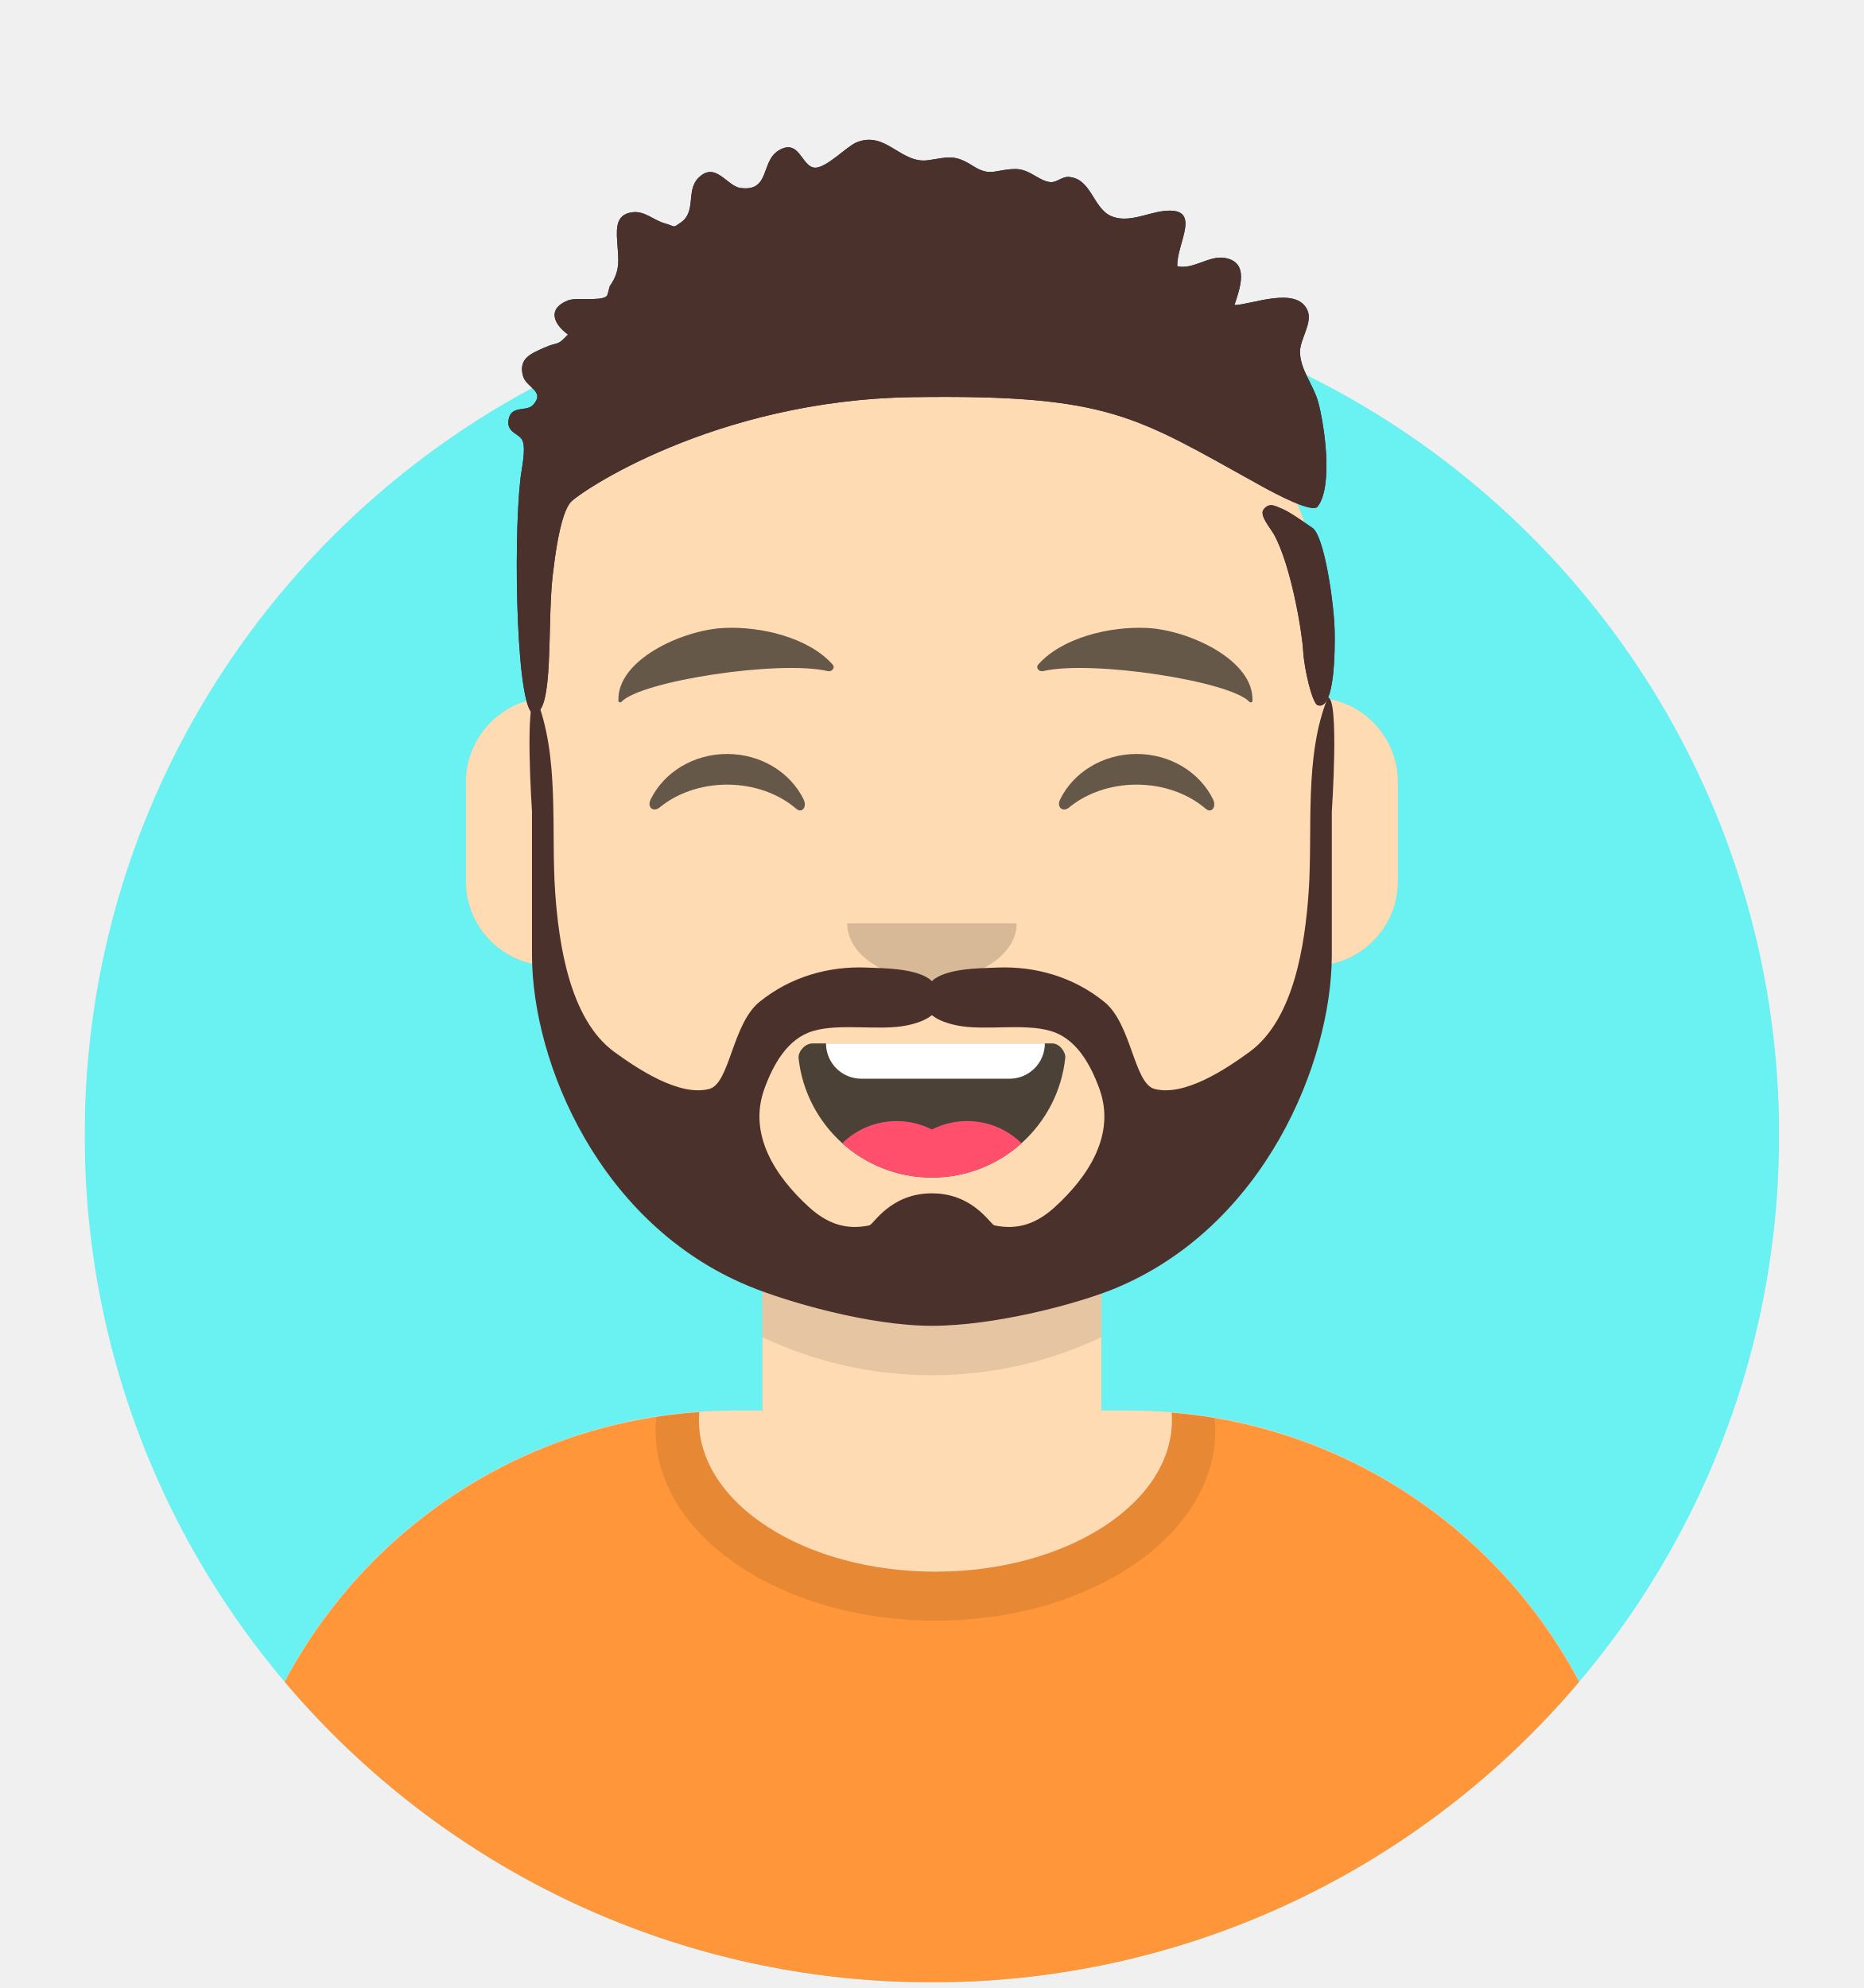
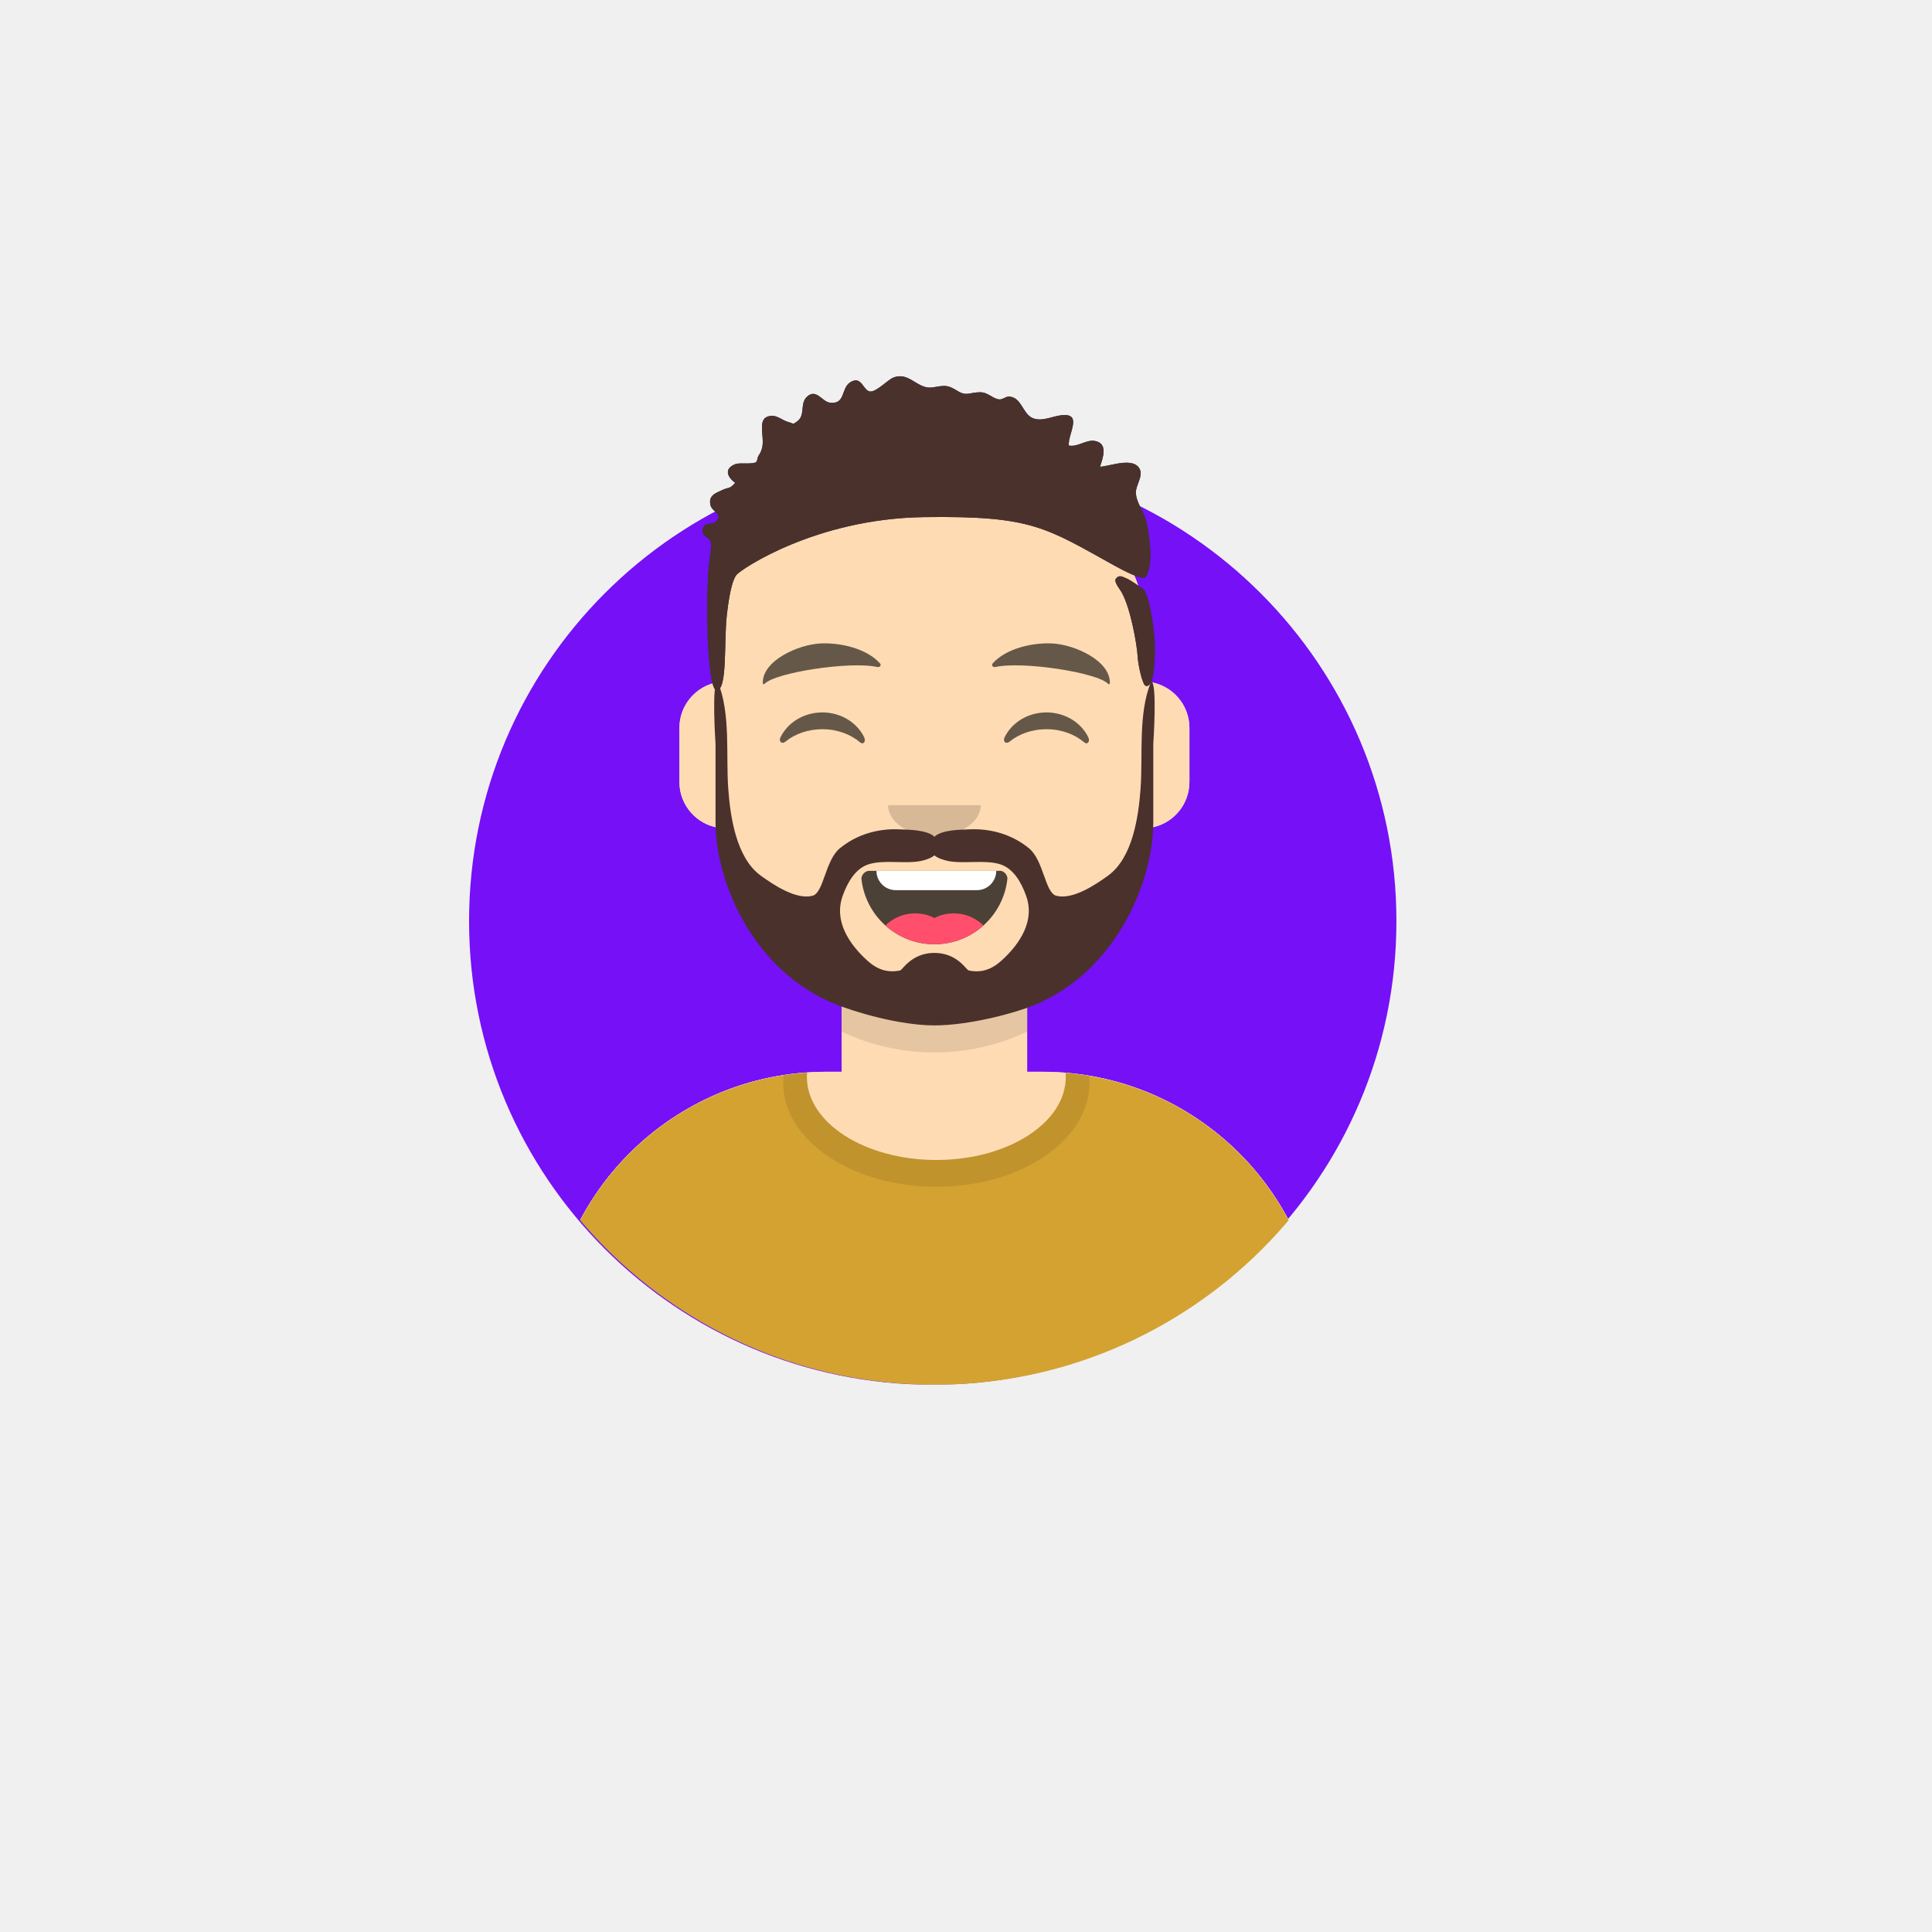
- <svg xmlns="http://www.w3.org/2000/svg" xmlns:xlink="http://www.w3.org/1999/xlink" width="450px" height="480px" viewBox="0 0 264 280" version="1.1">
+ <svg xmlns="http://www.w3.org/2000/svg" viewBox="0 0 500 500">
  <defs>
    <circle id="path-1" cx="120" cy="120" r="120" />
    <path d="M12,160 C12,226.274 65.726,280 132,280 C198.274,280 252,226.274 252,160 L264,160 L264,-1.42108547e-14 L-3.19744231e-14,-1.42108547e-14 L-3.19744231e-14,160 L12,160 Z" id="path-3" />
    <path d="M124,144.611 L124,163 L128,163 L128,163 C167.765,163 200,195.235 200,235 L200,244 L0,244 L0,235 C-4.86974701e-15,195.235 32.235,163 72,163 L72,163 L76,163 L76,144.611 C58.763,136.422 46.372,119.687 44.305,99.881 C38.48,99.058 34,94.052 34,88 L34,74 C34,68.054 38.325,63.118 44,62.166 L44,56 L44,56 C44,25.072 69.072,5.68137151e-15 100,0 L100,0 L100,0 C130.928,-5.68137151e-15 156,25.072 156,56 L156,62.166 C161.675,63.118 166,68.054 166,74 L166,88 C166,94.052 161.52,99.058 155.695,99.881 C153.628,119.687 141.237,136.422 124,144.611 Z" id="path-5" />
  </defs>
-   <g id="avatarmaker" stroke="none" stroke-width="1" fill="none" fill-rule="evenodd">
+   <g id="avatarmaker" stroke="none" stroke-width="1" fill="none" fill-rule="evenodd" transform="matrix(1, 0, 0, 1, 91.32185, 102.9002)">
    <g transform="translate(-825, -1100)" id="avatarmaker/Circle">
-       <g transform="translate(825, 1100)">
-         <g id="Circle" stroke-width="1" fill-rule="evenodd" transform="translate(12, 40)">
+       <g transform="translate(825, 1100)" style="">
+         <g id="Circle" stroke-width="1" fill-rule="evenodd" transform="matrix(1, 0, 0, 1, 30.07229, 15.47332)" style="">
          <mask id="mask-2" fill="white">
-             <use xlink:href="#path-1" />
+             <circle cx="120" cy="120" r="120" transform="matrix(1, 0, 0, 1, 0, 0)" />
          </mask>
-           <use id="Circle-Background" fill="#E6E6E6" xlink:href="#path-1" />
          <g id="ColorPaletteBlue01" mask="url(#mask-2)" fill="#6af1f2" style="fill: rgb(106, 241, 242);">
-             <rect id="🖍Color" x="0" y="0" width="240" height="240" />
+             <rect id="🖍Color" x="0" y="0" width="240" height="240" style="fill: rgb(117, 16, 247);" />
          </g>
        </g>
        <mask id="mask-4" fill="white">
-           <use xlink:href="#path-3" />
+           <path d="M12,160 C12,226.274 65.726,280 132,280 C198.274,280 252,226.274 252,160 L264,160 L264,-1.42108547e-14 L-3.19744231e-14,-1.42108547e-14 L-3.19744231e-14,160 L12,160 Z" transform="matrix(1, 0, 0, 1, 0, 0)" />
        </mask>
-         <g id="Mask" />
-         <g id="avatarmaker" stroke-width="1" fill-rule="evenodd" mask="url(#mask-4)">
-           <g id="Body" transform="translate(32, 36)">
+         <g id="Mask" style="" />
+         <g id="avatarmaker" stroke-width="1" fill-rule="evenodd" mask="url(#mask-4)" transform="matrix(1, 0, 0, 1, 18.50258, -24.52668)" style="">
+           <g id="Body" transform="translate(32, 36)" style="">
            <mask id="mask-6" fill="white">
-               <use xlink:href="#path-5" />
+               <path d="M124,144.611 L124,163 L128,163 L128,163 C167.765,163 200,195.235 200,235 L200,244 L0,244 L0,235 C-4.86974701e-15,195.235 32.235,163 72,163 L72,163 L76,163 L76,144.611 C58.763,136.422 46.372,119.687 44.305,99.881 C38.48,99.058 34,94.052 34,88 L34,74 C34,68.054 38.325,63.118 44,62.166 L44,56 L44,56 C44,25.072 69.072,5.68137151e-15 100,0 L100,0 L100,0 C130.928,-5.68137151e-15 156,25.072 156,56 L156,62.166 C161.675,63.118 166,68.054 166,74 L166,88 C166,94.052 161.52,99.058 155.695,99.881 C153.628,119.687 141.237,136.422 124,144.611 Z" transform="matrix(1, 0, 0, 1, 0, 0)" />
            </mask>
-             <use fill="#D0C6AC" xlink:href="#path-5" />
-             <g id="Skin/👶🏽-03-Brown" mask="url(#mask-6)" fill="#FFDBB4">
+             <path d="M124,144.611 L124,163 L128,163 L128,163 C167.765,163 200,195.235 200,235 L200,244 L0,244 L0,235 C-4.86974701e-15,195.235 32.235,163 72,163 L72,163 L76,163 L76,144.611 C58.763,136.422 46.372,119.687 44.305,99.881 C38.48,99.058 34,94.052 34,88 L34,74 C34,68.054 38.325,63.118 44,62.166 L44,56 L44,56 C44,25.072 69.072,5.68137151e-15 100,0 L100,0 L100,0 C130.928,-5.68137151e-15 156,25.072 156,56 L156,62.166 C161.675,63.118 166,68.054 166,74 L166,88 C166,94.052 161.52,99.058 155.695,99.881 C153.628,119.687 141.237,136.422 124,144.611 Z" transform="matrix(1, 0, 0, 1, 0, 0)" fill="#D0C6AC" />
+             <g id="Skin/👶🏽-03-Brown" mask="url(#mask-6)" fill="#FFDBB4" style="">
              <g transform="translate(-32, 0)" id="Color">
-                 <rect x="0" y="0" width="264" height="244" />
+                 <rect x="0" y="0" width="264" height="244" style="" />
              </g>
            </g>
            <path d="M156,79 L156,102 C156,132.928 130.928,158 100,158 C69.072,158 44,132.928 44,102 L44,79 L44,94 C44,124.928 69.072,150 100,150 C130.928,150 156,124.928 156,94 L156,79 Z" id="Neck-Shadow" fill-opacity="0.1" fill="#000000" mask="url(#mask-6)" />
          </g>
          <g id="Clothing/Shirt-Crew-Neck" transform="translate(0, 170)">
            <defs>
              <path d="M165.96,29.295 C202.936,32.325 232,63.294 232,101.052 L232,110 L32,110 L32,101.052 C32,62.953 61.592,31.765 99.045,29.22 C99.015,29.593 99,29.969 99,30.348 C99,42.211 113.998,51.828 132.5,51.828 C151.002,51.828 166,42.211 166,30.348 C166,29.995 165.987,29.644 165.96,29.295 Z" id="react-path-60" />
            </defs>
            <mask id="react-mask-61" fill="white">
-               <use xlink:href="#react-path-60" />
+               <path d="M165.96,29.295 C202.936,32.325 232,63.294 232,101.052 L232,110 L32,110 L32,101.052 C32,62.953 61.592,31.765 99.045,29.22 C99.015,29.593 99,29.969 99,30.348 C99,42.211 113.998,51.828 132.5,51.828 C151.002,51.828 166,42.211 166,30.348 C166,29.995 165.987,29.644 165.96,29.295 Z" transform="matrix(1, 0, 0, 1, 0, 0)" />
            </mask>
-             <use id="Clothes" fill="#E6E6E6" fill-rule="evenodd" xlink:href="#react-path-60" />
-             <g id="Color/Palette/Gray-01" mask="url(#react-mask-61)" fill-rule="evenodd" fill="#ff9639">
-               <rect id="🖍Color" x="0" y="0" width="264" height="110" />
+             <path d="M165.96,29.295 C202.936,32.325 232,63.294 232,101.052 L232,110 L32,110 L32,101.052 C32,62.953 61.592,31.765 99.045,29.22 C99.015,29.593 99,29.969 99,30.348 C99,42.211 113.998,51.828 132.5,51.828 C151.002,51.828 166,42.211 166,30.348 C166,29.995 165.987,29.644 165.96,29.295 Z" id="Clothes" transform="matrix(1, 0, 0, 1, 0, 0)" fill="#E6E6E6" fill-rule="evenodd" style="" />
+             <g id="Color/Palette/Gray-01" mask="url(#react-mask-61)" fill-rule="evenodd" fill="#ff9639" style="">
+               <rect id="🖍Color" x="0" y="0" width="264" height="110" style="fill: rgb(212, 162, 49);" />
            </g>
-             <g id="Shadowy" opacity="0.6" stroke-width="1" fill-rule="evenodd" mask="url(#react-mask-61)" fill-opacity="0.16" fill="#000000">
+             <g id="Shadowy" opacity="0.6" stroke-width="1" fill-rule="evenodd" mask="url(#react-mask-61)" fill-opacity="0.16" fill="#000000" style="">
              <g transform="translate(92, 4)" id="Hola-👋🏼">
                <ellipse cx="40.5" cy="27.848" rx="39.635" ry="26.914" />
              </g>
            </g>
          </g>
-           <g id="Face" transform="translate(76, 82)" fill="#000000">
-             <g id="Mouth/Smile" transform="translate(2, 52)">
+           <g id="Face" transform="translate(76, 82)" fill="#000000" style="">
+             <g id="Mouth/Smile" transform="translate(2, 52)" style="">
              <defs>
                <path d="M35.118,15.128 C36.176,24.62 44.226,32 54,32 C63.804,32 71.874,24.574 72.892,15.04 C72.974,14.273 72.117,13 71.043,13 C56.149,13 44.738,13 37.087,13 C36.007,13 35.012,14.178 35.118,15.128 Z" id="react-path-86" />
              </defs>
              <mask id="react-mask-87" fill="white">
-                 <use xlink:href="#react-path-86" />
+                 <path d="M35.118,15.128 C36.176,24.62 44.226,32 54,32 C63.804,32 71.874,24.574 72.892,15.04 C72.974,14.273 72.117,13 71.043,13 C56.149,13 44.738,13 37.087,13 C36.007,13 35.012,14.178 35.118,15.128 Z" transform="matrix(1, 0, 0, 1, 0, 0)" />
              </mask>
-               <use id="Mouth" fill-opacity="0.7" fill="#000000" fill-rule="evenodd" xlink:href="#react-path-86" />
+               <path d="M35.118,15.128 C36.176,24.62 44.226,32 54,32 C63.804,32 71.874,24.574 72.892,15.04 C72.974,14.273 72.117,13 71.043,13 C56.149,13 44.738,13 37.087,13 C36.007,13 35.012,14.178 35.118,15.128 Z" id="Mouth" transform="matrix(1, 0, 0, 1, 0, 0)" fill-opacity="0.7" fill="#000000" fill-rule="evenodd" style="" />
              <rect id="Teeth" fill="#FFFFFF" fill-rule="evenodd" mask="url(#react-mask-87)" x="39" y="2" width="31" height="16" rx="5" />
-               <g id="Tongue" stroke-width="1" fill-rule="evenodd" mask="url(#react-mask-87)" fill="#FF4F6D">
+               <g id="Tongue" stroke-width="1" fill-rule="evenodd" mask="url(#react-mask-87)" fill="#FF4F6D" style="">
                <g transform="translate(38, 24)">
                  <circle cx="11" cy="11" r="11" />
                  <circle cx="21" cy="11" r="11" />
                </g>
              </g>
            </g>
-             <g id="Nose/Default" transform="translate(28, 40)" fill-opacity="0.16">
+             <g id="Nose/Default" transform="translate(28, 40)" fill-opacity="0.16" style="">
              <path d="M16,8 C16,12.418 21.373,16 28,16 L28,16 C34.627,16 40,12.418 40,8" id="Nose" />
            </g>
            <g id="Eyes/Happy-😁" transform="translate(0, 8)" fill-opacity="0.6">
-               <path d="M16.16,22.447 C18.007,18.649 22.164,16 26.998,16 C31.814,16 35.959,18.63 37.815,22.407 C38.367,23.529 37.582,24.447 36.791,23.767 C34.34,21.66 30.859,20.344 26.998,20.344 C23.257,20.344 19.874,21.579 17.438,23.572 C16.547,24.3 15.62,23.558 16.16,22.447 Z" id="Squint" />
+               <path d="M16.16,22.447 C18.007,18.649 22.164,16 26.998,16 C31.814,16 35.959,18.63 37.815,22.407 C38.367,23.529 37.582,24.447 36.791,23.767 C34.34,21.66 30.859,20.344 26.998,20.344 C23.257,20.344 19.874,21.579 17.438,23.572 C16.547,24.3 15.62,23.558 16.16,22.447 Z" id="Squint" style="" />
              <path d="M74.16,22.447 C76.007,18.649 80.164,16 84.998,16 C89.814,16 93.959,18.63 95.815,22.407 C96.367,23.529 95.582,24.447 94.791,23.767 C92.34,21.66 88.859,20.344 84.998,20.344 C81.257,20.344 77.874,21.579 75.438,23.572 C74.547,24.3 73.62,23.558 74.16,22.447 Z" id="Squint" />
            </g>
-             <g id="Eyebrow/Natural/Default-Natural" fill-opacity="0.6">
+             <g id="Eyebrow/Natural/Default-Natural" fill-opacity="0.6" style="">
              <path d="M26.039,6.21 C20.278,6.983 11.293,12.005 12.044,17.818 C12.069,18.008 12.357,18.067 12.481,17.908 C14.967,14.72 34.193,10.037 41.194,11.015 C41.835,11.104 42.258,10.443 41.821,10.03 C38.077,6.495 31.2,5.512 26.039,6.21" id="Eyebrow" transform="translate(27, 12) rotate(5) translate(-27, -12) " />
              <path d="M85.039,6.21 C79.278,6.983 70.293,12.005 71.044,17.818 C71.069,18.008 71.357,18.067 71.481,17.908 C73.967,14.72 93.193,10.037 100.194,11.015 C100.835,11.104 101.258,10.443 100.821,10.03 C97.077,6.495 90.2,5.512 85.039,6.21" id="Eyebrow" transform="translate(86, 12) scale(-1, 1) rotate(5) translate(-86, -12) " />
            </g>
          </g>
-           <g id="Top" stroke-width="1" fill-rule="evenodd">
+           <g id="Top" stroke-width="1" fill-rule="evenodd" style="">
            <defs>
              <rect id="react-path-29" x="0" y="0" width="264" height="280" />
              <path d="M65.18,77.737 C67.363,76.105 80.407,75.479 82.758,74.089 C83.492,73.655 84.061,73.216 84.5,72.78 C84.939,73.216 85.509,73.655 86.242,74.089 C88.593,75.479 101.637,76.105 103.82,77.737 C106.03,79.391 107.644,83.185 107.467,86.151 C107.255,89.71 103.361,98.203 93.672,99.181 C91.558,96.828 88.237,95.31 84.5,95.31 C80.763,95.31 77.442,96.828 75.328,99.181 C65.639,98.203 61.745,89.71 61.533,86.151 C61.357,83.185 62.97,79.391 65.18,77.737 M103.142,94.906 C103.143,94.906 103.145,94.905 103.146,94.905 C103.144,94.905 103.143,94.906 103.142,94.906 M65.845,94.901 C65.849,94.903 65.857,94.906 65.862,94.908 C65.857,94.906 65.851,94.903 65.845,94.901 M144.863,55.985 C144.474,50.03 143.278,44.152 142.234,38.286 C141.953,36.707 140.424,26 139.735,26 C139.502,35.109 138.702,44.08 137.67,53.139 C137.361,55.848 137.038,58.556 136.825,61.274 C136.654,63.47 136.96,66.122 136.428,68.246 C135.749,70.952 132.348,73.478 129.703,74.411 C123.103,76.737 117.598,67.108 111.961,64.291 C104.643,60.635 92.064,59.764 84.582,64.53 C76.936,59.764 64.357,60.635 57.039,64.291 C51.402,67.108 45.897,76.737 39.297,74.411 C36.652,73.478 33.25,70.952 32.572,68.246 C32.04,66.122 32.346,63.47 32.175,61.274 C31.962,58.556 31.639,55.848 31.33,53.139 C30.298,44.08 29.497,35.109 29.265,26 C28.576,26 27.047,36.707 26.766,38.286 C25.722,44.152 24.526,50.03 24.138,55.985 C23.739,62.105 24.215,68.167 25.47,74.163 C26.069,77.028 26.769,79.876 27.519,82.704 C28.353,85.847 27.199,91.966 27.572,95.192 C28.279,101.296 31.154,113.2 34.383,118.451 C35.944,120.989 37.773,122.574 39.816,124.619 C41.783,126.588 42.604,129.64 44.726,131.737 C48.682,135.645 54.446,137.971 60.366,138.543 C65.677,143.05 74.506,146 84.5,146 C94.495,146 103.323,143.05 108.635,138.543 C114.554,137.971 120.318,135.645 124.274,131.737 C126.396,129.64 127.217,126.588 129.184,124.619 C131.226,122.574 133.056,120.989 134.617,118.451 C137.846,113.2 140.721,101.296 141.428,95.192 C141.801,91.966 140.647,85.847 141.481,82.704 C142.232,79.876 142.931,77.028 143.531,74.163 C144.785,68.167 145.261,62.105 144.863,55.985 Z" id="react-path-30" />
              <path d="M185.832,73.929 C187.589,74.917 188.98,84.828 189.048,88.618 C189.09,90.956 189.127,99.874 186.654,99.103 C185.901,98.868 184.752,94.147 184.588,91.384 C184.425,88.621 182.855,79.22 180.447,74.895 C179.896,73.906 178.321,72.171 179.002,71.335 C179.846,70.298 180.666,70.9 181.697,71.315 C182.812,71.764 185.634,73.818 185.832,73.929 Z M186.637,70.957 C185.891,71.919 180.796,69.218 178.671,68.044 C160.826,58.184 157.362,55.049 129.246,55.458 C101.13,55.867 81.867,69.04 80.784,70.387 C80.03,71.325 79.068,73.828 78.276,80.801 C77.485,87.773 78.495,100.278 75.63,100.263 C73.192,100.25 72.661,76.477 73.714,67.046 C73.875,65.598 74.498,63.008 74.047,61.706 C73.653,60.568 71.725,60.571 72.033,58.675 C72.383,56.517 74.558,57.589 75.506,56.557 C77.301,54.603 74.532,54.14 74.073,52.431 C73.391,49.889 75.363,49.234 77.14,48.431 C79.106,47.544 78.85,48.323 80.446,46.585 C78.315,45.022 77.544,42.894 80.462,41.752 C81.702,41.267 84.927,41.909 85.898,41.18 C86.151,40.99 86.251,39.901 86.407,39.678 C87.958,37.459 87.576,35.853 87.418,33.362 C87.289,31.324 87.306,29.453 89.747,29.25 C91.375,29.114 92.699,30.444 94.158,30.836 C95.777,31.271 95.169,31.588 96.437,30.715 C98.663,29.182 97.148,26.194 98.913,24.412 C101.336,21.966 102.924,25.551 104.869,25.822 C109.091,26.41 107.736,22.122 110.236,20.55 C113.224,18.674 113.513,22.801 115.379,22.948 C116.996,23.075 119.908,19.955 121.317,19.373 C125.5,17.647 127.572,22.504 131.554,21.884 C134.443,21.435 135.223,21.068 137.831,22.712 C140.362,24.307 140.963,23.166 143.829,23.144 C145.854,23.128 147.094,24.82 148.788,24.997 C149.632,25.085 150.441,24.205 151.348,24.26 C154.585,24.457 154.79,28.643 157.362,29.796 C159.712,30.849 162.474,29.369 164.807,29.095 C170.497,28.428 166.6,33.743 166.761,36.915 C168.994,37.436 171.262,35.351 173.485,35.735 C176.987,36.339 175.665,39.968 174.853,42.414 C177.28,42.371 183.613,39.678 185.185,43.122 C185.995,44.898 184.107,47.269 184.138,49.074 C184.181,51.616 186.049,53.719 186.709,56.124 C187.601,59.371 188.872,68.074 186.637,70.957 Z" id="react-path-31" />
            </defs>
            <mask id="react-mask-28" fill="white">
-               <use xlink:href="#react-path-29" />
+               <rect x="0" y="0" width="264" height="280" transform="matrix(1, 0, 0, 1, 0, 0)" />
            </mask>
            <g id="Mask" />
-             <g id="Top/Short-Hair/Dreads-01" mask="url(#react-mask-28)">
-               <g transform="translate(-1, 0)">
+             <g id="Top/Short-Hair/Dreads-01" mask="url(#react-mask-28)" style="">
+               <g transform="translate(-1, 0)" style="">
                <g id="Facial-Hair/Beard-Light" transform="translate(49, 72)">
                  <defs>
                    <path d="M101.428,98.169 C98.915,100.463 96.237,101.494 92.853,100.773 C92.271,100.649 89.896,96.235 84,96.235 C78.103,96.235 75.729,100.649 75.147,100.773 C71.762,101.494 69.085,100.463 66.571,98.169 C61.846,93.856 57.917,87.908 60.278,81.419 C61.508,78.037 63.51,74.324 67.151,73.246 C71.038,72.096 76.497,73.244 80.415,72.458 C81.684,72.204 83.071,71.751 84,71 C84.929,71.751 86.316,72.204 87.585,72.458 C91.503,73.244 96.961,72.096 100.849,73.246 C104.49,74.324 106.491,78.037 107.722,81.419 C110.083,87.908 106.154,93.856 101.428,98.169 M140.081,26 C136.671,34.4 137.988,44.858 137.357,53.676 C136.844,60.843 135.337,71.586 128.973,76.215 C125.718,78.582 119.794,82.56 115.542,81.45 C112.615,80.686 112.302,72.29 108.455,69.147 C104.092,65.582 98.643,64.016 93.149,64.258 C90.779,64.362 85.984,64.337 84,66.16 C82.016,64.337 77.222,64.362 74.851,64.258 C69.357,64.016 63.908,65.582 59.545,69.147 C55.698,72.29 55.386,80.686 52.458,81.45 C48.206,82.56 42.282,78.582 39.027,76.215 C32.662,71.586 31.156,60.843 30.643,53.676 C30.012,44.858 31.329,34.4 27.919,26 C26.26,26 27.354,42.129 27.354,42.129 L27.354,62.485 C27.386,77.773 36.935,100.655 58.108,109.393 C63.286,111.53 75.015,115 84,115 C92.985,115 104.714,111.86 109.892,109.723 C131.065,100.986 140.614,77.773 140.646,62.485 L140.646,42.129 C140.646,42.129 141.74,26 140.081,26" id="react-path-43" />
                  </defs>
-                   <mask id="react-mask-42" fill="white">
-                     <use xlink:href="#react-path-43" />
-                   </mask>
-                   <use id="Lite-Beard" fill="#4a312c" fill-rule="evenodd" xlink:href="#react-path-43" />
+                   <path d="M101.428,98.169 C98.915,100.463 96.237,101.494 92.853,100.773 C92.271,100.649 89.896,96.235 84,96.235 C78.103,96.235 75.729,100.649 75.147,100.773 C71.762,101.494 69.085,100.463 66.571,98.169 C61.846,93.856 57.917,87.908 60.278,81.419 C61.508,78.037 63.51,74.324 67.151,73.246 C71.038,72.096 76.497,73.244 80.415,72.458 C81.684,72.204 83.071,71.751 84,71 C84.929,71.751 86.316,72.204 87.585,72.458 C91.503,73.244 96.961,72.096 100.849,73.246 C104.49,74.324 106.491,78.037 107.722,81.419 C110.083,87.908 106.154,93.856 101.428,98.169 M140.081,26 C136.671,34.4 137.988,44.858 137.357,53.676 C136.844,60.843 135.337,71.586 128.973,76.215 C125.718,78.582 119.794,82.56 115.542,81.45 C112.615,80.686 112.302,72.29 108.455,69.147 C104.092,65.582 98.643,64.016 93.149,64.258 C90.779,64.362 85.984,64.337 84,66.16 C82.016,64.337 77.222,64.362 74.851,64.258 C69.357,64.016 63.908,65.582 59.545,69.147 C55.698,72.29 55.386,80.686 52.458,81.45 C48.206,82.56 42.282,78.582 39.027,76.215 C32.662,71.586 31.156,60.843 30.643,53.676 C30.012,44.858 31.329,34.4 27.919,26 C26.26,26 27.354,42.129 27.354,42.129 L27.354,62.485 C27.386,77.773 36.935,100.655 58.108,109.393 C63.286,111.53 75.015,115 84,115 C92.985,115 104.714,111.86 109.892,109.723 C131.065,100.986 140.614,77.773 140.646,62.485 L140.646,42.129 C140.646,42.129 141.74,26 140.081,26" id="Lite-Beard" transform="matrix(1, 0, 0, 1, 0, 0)" fill-rule="evenodd" fill="#4a312c" />
                </g>
                <g id="Hair" stroke-width="1" fill-rule="evenodd" transform="translate(1, 0)">
                  <mask id="react-mask-27" fill="white">
-                     <use xlink:href="#react-path-31" />
+                     <path d="M185.832,73.929 C187.589,74.917 188.98,84.828 189.048,88.618 C189.09,90.956 189.127,99.874 186.654,99.103 C185.901,98.868 184.752,94.147 184.588,91.384 C184.425,88.621 182.855,79.22 180.447,74.895 C179.896,73.906 178.321,72.171 179.002,71.335 C179.846,70.298 180.666,70.9 181.697,71.315 C182.812,71.764 185.634,73.818 185.832,73.929 Z M186.637,70.957 C185.891,71.919 180.796,69.218 178.671,68.044 C160.826,58.184 157.362,55.049 129.246,55.458 C101.13,55.867 81.867,69.04 80.784,70.387 C80.03,71.325 79.068,73.828 78.276,80.801 C77.485,87.773 78.495,100.278 75.63,100.263 C73.192,100.25 72.661,76.477 73.714,67.046 C73.875,65.598 74.498,63.008 74.047,61.706 C73.653,60.568 71.725,60.571 72.033,58.675 C72.383,56.517 74.558,57.589 75.506,56.557 C77.301,54.603 74.532,54.14 74.073,52.431 C73.391,49.889 75.363,49.234 77.14,48.431 C79.106,47.544 78.85,48.323 80.446,46.585 C78.315,45.022 77.544,42.894 80.462,41.752 C81.702,41.267 84.927,41.909 85.898,41.18 C86.151,40.99 86.251,39.901 86.407,39.678 C87.958,37.459 87.576,35.853 87.418,33.362 C87.289,31.324 87.306,29.453 89.747,29.25 C91.375,29.114 92.699,30.444 94.158,30.836 C95.777,31.271 95.169,31.588 96.437,30.715 C98.663,29.182 97.148,26.194 98.913,24.412 C101.336,21.966 102.924,25.551 104.869,25.822 C109.091,26.41 107.736,22.122 110.236,20.55 C113.224,18.674 113.513,22.801 115.379,22.948 C116.996,23.075 119.908,19.955 121.317,19.373 C125.5,17.647 127.572,22.504 131.554,21.884 C134.443,21.435 135.223,21.068 137.831,22.712 C140.362,24.307 140.963,23.166 143.829,23.144 C145.854,23.128 147.094,24.82 148.788,24.997 C149.632,25.085 150.441,24.205 151.348,24.26 C154.585,24.457 154.79,28.643 157.362,29.796 C159.712,30.849 162.474,29.369 164.807,29.095 C170.497,28.428 166.6,33.743 166.761,36.915 C168.994,37.436 171.262,35.351 173.485,35.735 C176.987,36.339 175.665,39.968 174.853,42.414 C177.28,42.371 183.613,39.678 185.185,43.122 C185.995,44.898 184.107,47.269 184.138,49.074 C184.181,51.616 186.049,53.719 186.709,56.124 C187.601,59.371 188.872,68.074 186.637,70.957 Z" transform="matrix(1, 0, 0, 1, 0, 0)" />
                  </mask>
-                   <use id="Dreads-With-Cut" fill="#2E3257" xlink:href="#react-path-31" />
+                   <path d="M185.832,73.929 C187.589,74.917 188.98,84.828 189.048,88.618 C189.09,90.956 189.127,99.874 186.654,99.103 C185.901,98.868 184.752,94.147 184.588,91.384 C184.425,88.621 182.855,79.22 180.447,74.895 C179.896,73.906 178.321,72.171 179.002,71.335 C179.846,70.298 180.666,70.9 181.697,71.315 C182.812,71.764 185.634,73.818 185.832,73.929 Z M186.637,70.957 C185.891,71.919 180.796,69.218 178.671,68.044 C160.826,58.184 157.362,55.049 129.246,55.458 C101.13,55.867 81.867,69.04 80.784,70.387 C80.03,71.325 79.068,73.828 78.276,80.801 C77.485,87.773 78.495,100.278 75.63,100.263 C73.192,100.25 72.661,76.477 73.714,67.046 C73.875,65.598 74.498,63.008 74.047,61.706 C73.653,60.568 71.725,60.571 72.033,58.675 C72.383,56.517 74.558,57.589 75.506,56.557 C77.301,54.603 74.532,54.14 74.073,52.431 C73.391,49.889 75.363,49.234 77.14,48.431 C79.106,47.544 78.85,48.323 80.446,46.585 C78.315,45.022 77.544,42.894 80.462,41.752 C81.702,41.267 84.927,41.909 85.898,41.18 C86.151,40.99 86.251,39.901 86.407,39.678 C87.958,37.459 87.576,35.853 87.418,33.362 C87.289,31.324 87.306,29.453 89.747,29.25 C91.375,29.114 92.699,30.444 94.158,30.836 C95.777,31.271 95.169,31.588 96.437,30.715 C98.663,29.182 97.148,26.194 98.913,24.412 C101.336,21.966 102.924,25.551 104.869,25.822 C109.091,26.41 107.736,22.122 110.236,20.55 C113.224,18.674 113.513,22.801 115.379,22.948 C116.996,23.075 119.908,19.955 121.317,19.373 C125.5,17.647 127.572,22.504 131.554,21.884 C134.443,21.435 135.223,21.068 137.831,22.712 C140.362,24.307 140.963,23.166 143.829,23.144 C145.854,23.128 147.094,24.82 148.788,24.997 C149.632,25.085 150.441,24.205 151.348,24.26 C154.585,24.457 154.79,28.643 157.362,29.796 C159.712,30.849 162.474,29.369 164.807,29.095 C170.497,28.428 166.6,33.743 166.761,36.915 C168.994,37.436 171.262,35.351 173.485,35.735 C176.987,36.339 175.665,39.968 174.853,42.414 C177.28,42.371 183.613,39.678 185.185,43.122 C185.995,44.898 184.107,47.269 184.138,49.074 C184.181,51.616 186.049,53.719 186.709,56.124 C187.601,59.371 188.872,68.074 186.637,70.957 Z" id="Dreads-With-Cut" transform="matrix(1, 0, 0, 1, 0, 0)" fill="#2E3257" />
                  <g id="Skin/👶🏽-03-Brown" mask="url(#react-mask-27)" fill="#4A312C">
                    <g transform="translate(0, 0) " id="Color">
-                       <rect x="0" y="0" width="264" height="280" />
+                       <rect y="0" width="264" height="280" x="0" />
                    </g>
                  </g>
                </g>
              </g>
            </g>
          </g>
        </g>
      </g>
    </g>
  </g>
</svg>
